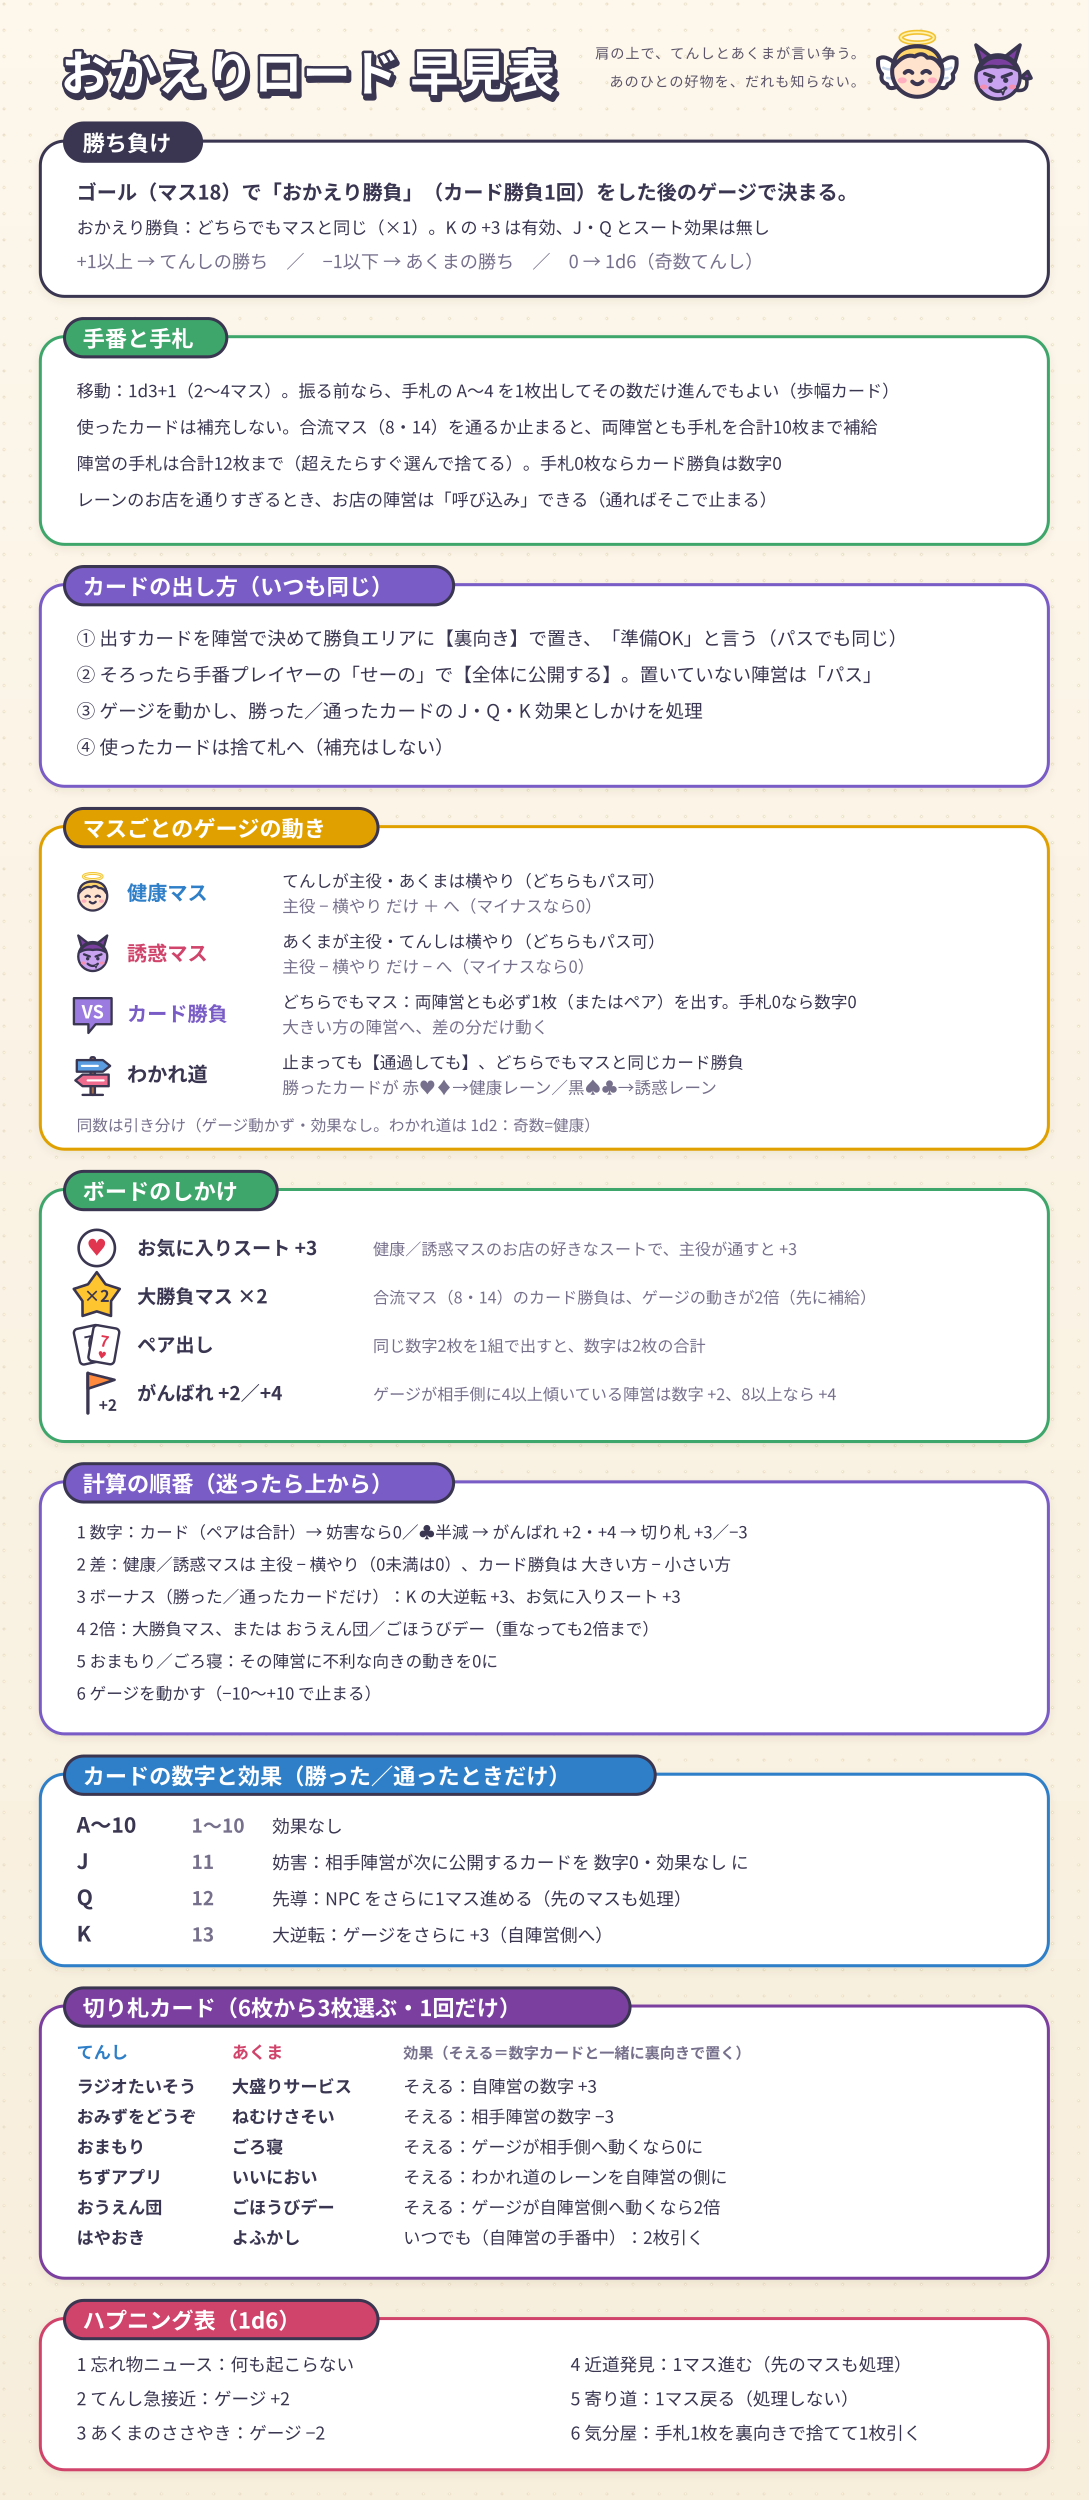
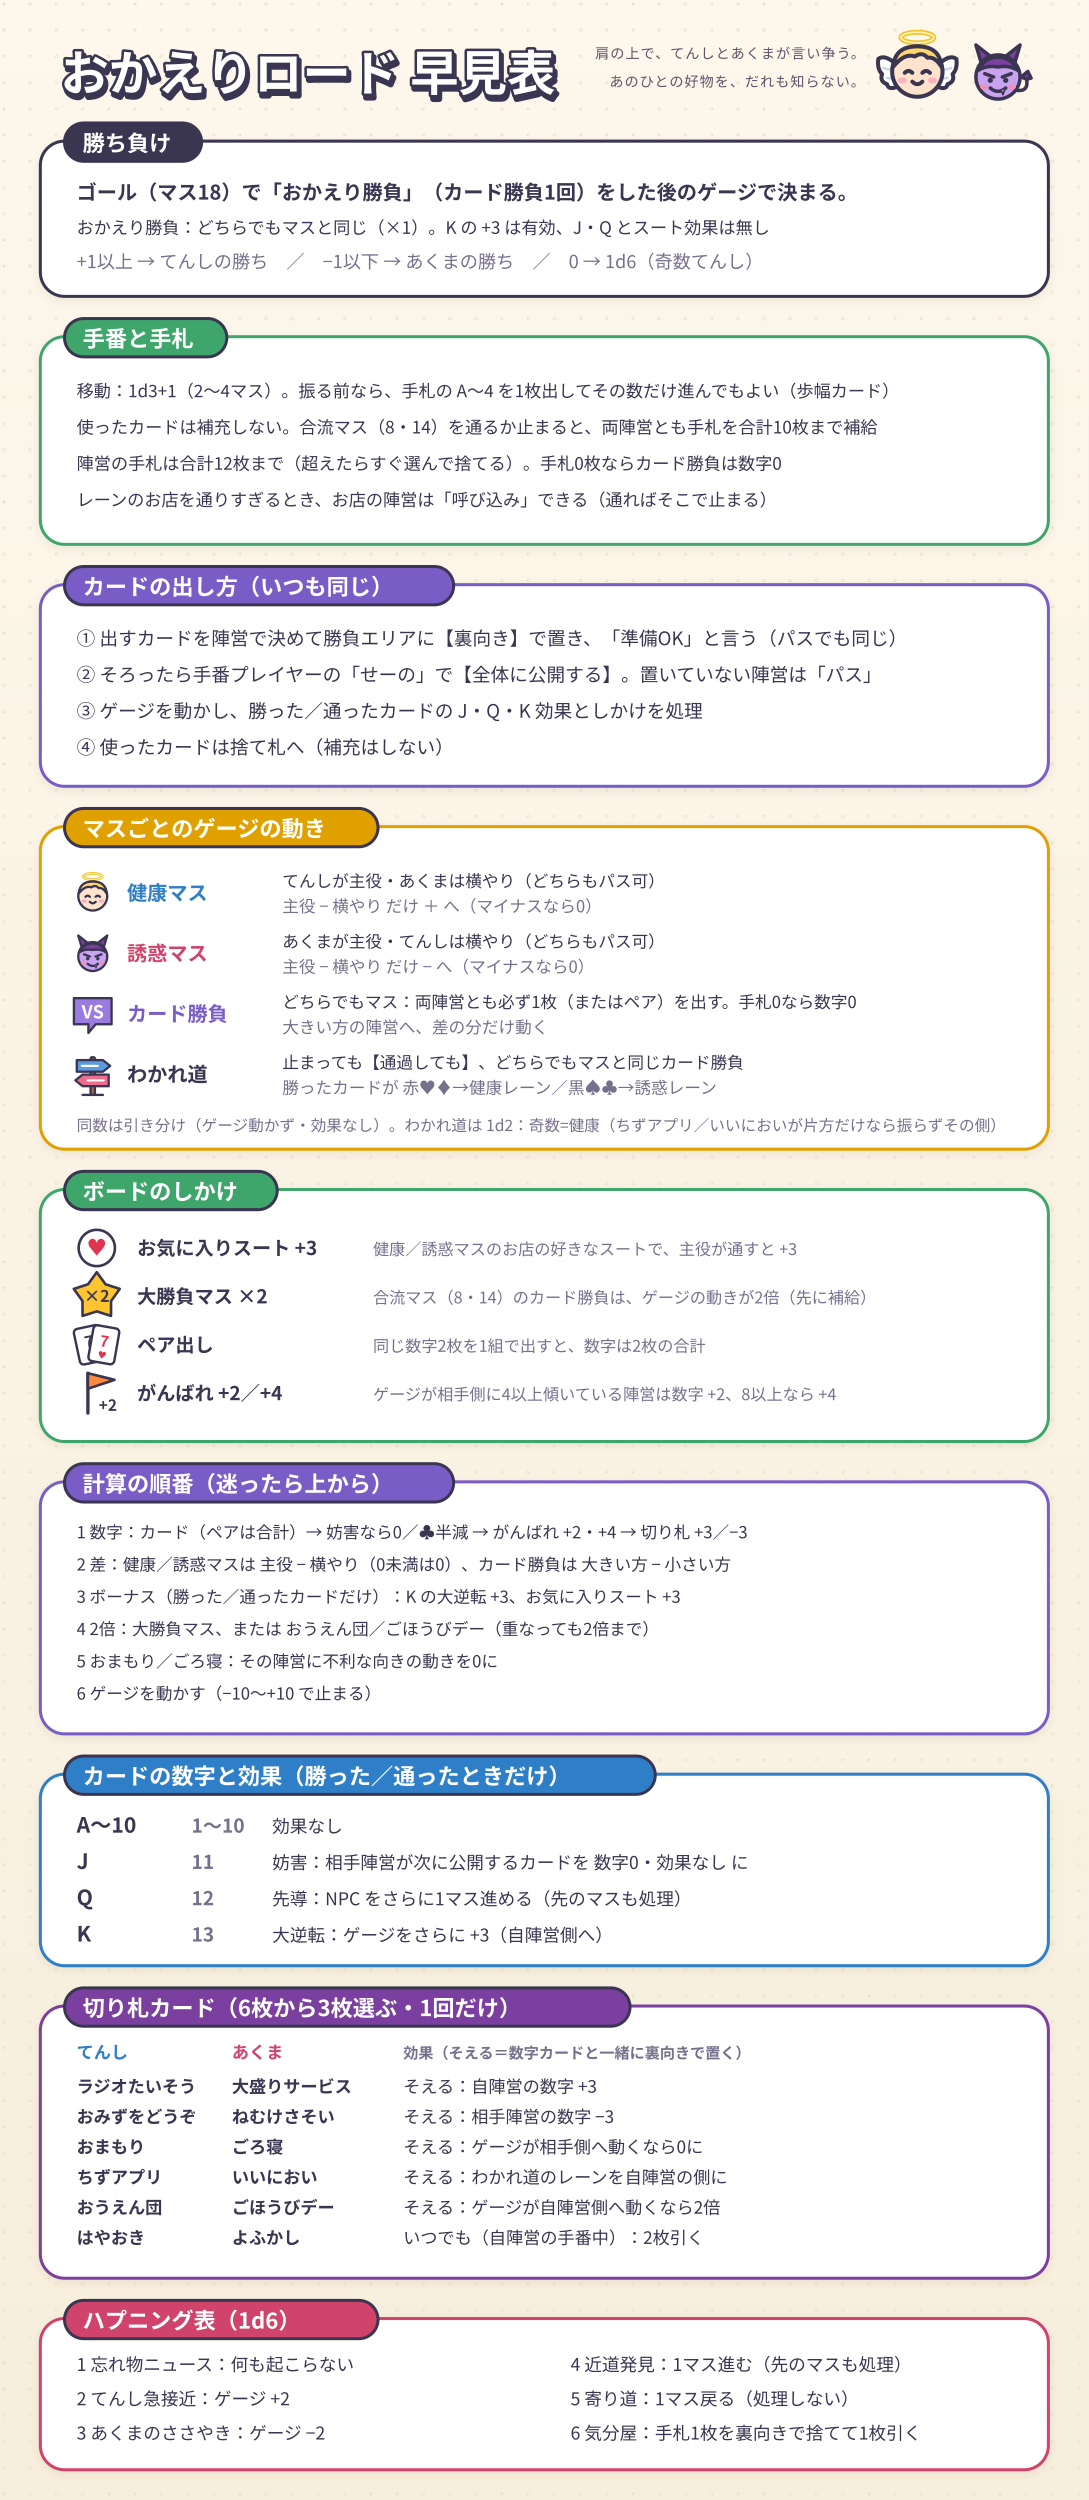
<svg xmlns="http://www.w3.org/2000/svg" width="1080" height="2480" viewBox="0 0 1080 2480" font-family="'Noto Sans CJK JP','Hiragino Sans','Yu Gothic','Meiryo',sans-serif">
  <defs>
    <filter id="shadow" x="-20%" y="-20%" width="140%" height="150%">
      <feDropShadow dx="0" dy="5" stdDeviation="3" flood-color="#5A4A2A" flood-opacity="0.22" />
    </filter>
    <filter id="soft" x="-20%" y="-20%" width="140%" height="140%">
      <feDropShadow dx="0" dy="3" stdDeviation="5" flood-color="#5A4A2A" flood-opacity="0.12" />
    </filter>
    <pattern id="dots" width="26" height="26" patternUnits="userSpaceOnUse">
      <circle cx="4" cy="4" r="1.5" fill="#EADFC8" />
    </pattern>
    <pattern id="stripeA" width="12" height="12" patternUnits="userSpaceOnUse" patternTransform="rotate(45)">
      <rect width="6" height="12" fill="#FFFFFF" opacity="0.35" />
    </pattern>
    <pattern id="cardback" width="14" height="14" patternUnits="userSpaceOnUse" patternTransform="rotate(45)">
      <rect width="14" height="14" fill="#EFE7F8" />
      <rect width="7" height="7" fill="#E3D8F2" />
    </pattern>
    <linearGradient id="sky" x1="0" y1="0" x2="0" y2="1">
      <stop offset="0" stop-color="#FDF7EC" />
      <stop offset="1" stop-color="#F7EEDC" />
    </linearGradient>
  </defs>
  <rect width="1080" height="2480" fill="url(#sky)" />
  <rect width="1080" height="2480" fill="url(#dots)" />
  <text x="62" y="94" font-size="48" font-weight="900" text-anchor="start" fill="#3A3550" stroke="#3A3550" stroke-width="6" stroke-linejoin="round" paint-order="stroke">おかえりロード 早見表</text>
  <text x="60" y="90" font-size="48" font-weight="900" text-anchor="start" fill="#FFFFFF" stroke="#3A3550" stroke-width="5" stroke-linejoin="round" paint-order="stroke">おかえりロード 早見表</text>
  <g transform="translate(870.0,26.0) scale(1.25)">
    <path d="M15 30 Q6 22 1 26 Q0 34 4 38 Q2 44 8 46 Q9 51 16 48 Z" fill="#FFFFFF" stroke="#3A3550" stroke-width="3.2" stroke-linejoin="round" stroke-linecap="round" />
    <path d="M5 33 Q9 35 13 34 M8 41 Q12 42 15 40" fill="none" stroke="#C9D6EA" stroke-width="2" stroke-linecap="round" />
    <path d="M49 30 Q58 22 63 26 Q64 34 60 38 Q62 44 56 46 Q55 51 48 48 Z" fill="#FFFFFF" stroke="#3A3550" stroke-width="3.2" stroke-linejoin="round" stroke-linecap="round" />
    <path d="M59 33 Q55 35 51 34 M56 41 Q52 42 49 40" fill="none" stroke="#C9D6EA" stroke-width="2" stroke-linecap="round" />
    <ellipse cx="32" cy="9" rx="13" ry="4.2" fill="none" stroke="#F2C230" stroke-width="4" />
    <ellipse cx="32" cy="9" rx="13" ry="4.2" fill="none" stroke="#FFF2B0" stroke-width="1.4" />
    <circle cx="32" cy="36" r="20" fill="#FFE3CC" stroke="#3A3550" stroke-width="3.2" stroke-linejoin="round" stroke-linecap="round" />
    <path d="M13 32 Q14 16 32 16 Q50 16 51 32 Q46 24 40 25 Q36 20 30 24 Q22 21 13 32 Z" fill="#FFD66B" stroke="#3A3550" stroke-width="3.2" stroke-linejoin="round" stroke-linecap="round" />
    <path d="M22 37 Q25 34 28 37 M36 37 Q39 34 42 37" fill="none" stroke="#3A3550" stroke-width="3.2" stroke-linejoin="round" stroke-linecap="round" />
    <ellipse cx="20" cy="43" rx="3.6" ry="2.4" fill="#FFAFC0" />
    <ellipse cx="44" cy="43" rx="3.6" ry="2.4" fill="#FFAFC0" />
    <path d="M28 44 Q32 48 36 44" fill="none" stroke="#3A3550" stroke-width="3.2" stroke-linejoin="round" stroke-linecap="round" />
  </g>
  <g transform="translate(955.0,37.0) scale(1.0938)">
    <path d="M48 48 Q60 50 58 38" fill="none" stroke="#3A3550" stroke-width="3.2" stroke-linejoin="round" stroke-linecap="round" />
    <path d="M58 38 L53 36 L59 31 L62 37 Z" fill="#7B3FA0" stroke="#3A3550" stroke-width="3.2" stroke-linejoin="round" stroke-linecap="round" />
    <path d="M17 24 L12 7 L26 18 Z" fill="#7B3FA0" stroke="#3A3550" stroke-width="3.2" stroke-linejoin="round" stroke-linecap="round" />
    <path d="M47 24 L52 7 L38 18 Z" fill="#7B3FA0" stroke="#3A3550" stroke-width="3.2" stroke-linejoin="round" stroke-linecap="round" />
    <circle cx="32" cy="36" r="20" fill="#C9A3F0" stroke="#3A3550" stroke-width="3.2" stroke-linejoin="round" stroke-linecap="round" />
    <path d="M14 30 Q20 18 32 18 Q44 18 50 30 Q42 25 32 27 Q22 25 14 30 Z" fill="#7B3FA0" stroke="#3A3550" stroke-width="3.2" stroke-linejoin="round" stroke-linecap="round" />
    <path d="M20 33 L28 36 M44 33 L36 36" stroke="#3A3550" stroke-width="3.2" stroke-linejoin="round" stroke-linecap="round" fill="none" />
    <circle cx="25" cy="39" r="2.4" fill="#3A3550" />
    <circle cx="39" cy="39" r="2.4" fill="#3A3550" />
    <ellipse cx="19" cy="45" rx="3.4" ry="2.2" fill="#F48FB1" />
    <ellipse cx="45" cy="45" rx="3.4" ry="2.2" fill="#F48FB1" />
    <path d="M25 46 Q32 52 39 46" fill="none" stroke="#3A3550" stroke-width="3.2" stroke-linejoin="round" stroke-linecap="round" />
    <path d="M35 48 L36.5 52 L38 47.5" fill="#FFFFFF" stroke="#3A3550" stroke-width="1.6" stroke-linejoin="round" />
  </g>
  <text x="858.0" y="58.0" font-size="14" font-weight="500" fill="#5B5468" text-anchor="end" letter-spacing="1">肩の上で、てんしとあくまが言い争う。</text>
  <text x="858.0" y="86.0" font-size="14" font-weight="500" fill="#5B5468" text-anchor="end" letter-spacing="1">あのひとの好物を、だれも知らない。</text>
  <g filter="url(#soft)">
    <rect x="40" y="140" width="1000" height="154" rx="24" fill="#FFFFFF" />
  </g>
  <rect x="40" y="140" width="1000" height="154" rx="24" fill="none" stroke="#3A3550" stroke-width="3" />
  <rect x="64" y="122" width="136" height="38" rx="19" fill="#3A3550" stroke="#3A3550" stroke-width="3" />
  <text x="82.0" y="150.0" font-size="22" font-weight="900" fill="#FFFFFF" text-anchor="start">勝ち負け</text>
  <text x="76.0" y="198.0" font-size="20" font-weight="bold" fill="#3A3550" text-anchor="start">ゴール（マス18）で「おかえり勝負」（カード勝負1回）をした後のゲージで決まる。</text>
  <text x="76.0" y="232.0" font-size="17" font-weight="normal" fill="#3A3550" text-anchor="start">おかえり勝負：どちらでもマスと同じ（×1）。K の +3 は有効、J・Q とスート効果は無し</text>
  <text x="76.0" y="266.0" font-size="18" font-weight="normal" fill="#77708C" text-anchor="start">+1以上 → てんしの勝ち　／　−1以下 → あくまの勝ち　／　0 → 1d6（奇数てんし）</text>
  <g filter="url(#soft)">
    <rect x="40" y="334" width="1000" height="206" rx="24" fill="#FFFFFF" />
  </g>
  <rect x="40" y="334" width="1000" height="206" rx="24" fill="none" stroke="#3FA66B" stroke-width="3" />
  <rect x="64" y="316" width="161" height="38" rx="19" fill="#3FA66B" stroke="#3A3550" stroke-width="3" />
  <text x="82.0" y="344.0" font-size="22" font-weight="900" fill="#FFFFFF" text-anchor="start">手番と手札</text>
  <text x="76.0" y="394.0" font-size="17" font-weight="normal" fill="#3A3550" text-anchor="start">移動：1d3+1（2〜4マス）。振る前なら、手札の A〜4 を1枚出してその数だけ進んでもよい（歩幅カード）</text>
  <text x="76.0" y="430.0" font-size="17" font-weight="normal" fill="#3A3550" text-anchor="start">使ったカードは補充しない。合流マス（8・14）を通るか止まると、両陣営とも手札を合計10枚まで補給</text>
  <text x="76.0" y="466.0" font-size="17" font-weight="normal" fill="#3A3550" text-anchor="start">陣営の手札は合計12枚まで（超えたらすぐ選んで捨てる）。手札0枚ならカード勝負は数字0</text>
  <text x="76.0" y="502.0" font-size="17" font-weight="normal" fill="#3A3550" text-anchor="start">レーンのお店を通りすぎるとき、お店の陣営は「呼び込み」できる（通ればそこで止まる）</text>
  <g filter="url(#soft)">
    <rect x="40" y="580" width="1000" height="200" rx="24" fill="#FFFFFF" />
  </g>
  <rect x="40" y="580" width="1000" height="200" rx="24" fill="none" stroke="#7A5CC6" stroke-width="3" />
  <rect x="64" y="562" width="386" height="38" rx="19" fill="#7A5CC6" stroke="#3A3550" stroke-width="3" />
  <text x="82.0" y="590.0" font-size="22" font-weight="900" fill="#FFFFFF" text-anchor="start">カードの出し方（いつも同じ）</text>
  <text x="76.0" y="640.0" font-size="18.5" font-weight="normal" fill="#3A3550" text-anchor="start">① 出すカードを陣営で決めて勝負エリアに【裏向き】で置き、「準備OK」と言う（パスでも同じ）</text>
  <text x="76.0" y="676.0" font-size="18.5" font-weight="normal" fill="#3A3550" text-anchor="start">② そろったら手番プレイヤーの「せーの」で【全体に公開する】。置いていない陣営は「パス」</text>
  <text x="76.0" y="712.0" font-size="18.5" font-weight="normal" fill="#3A3550" text-anchor="start">③ ゲージを動かし、勝った／通ったカードの J・Q・K 効果としかけを処理</text>
  <text x="76.0" y="748.0" font-size="18.5" font-weight="normal" fill="#3A3550" text-anchor="start">④ 使ったカードは捨て札へ（補充はしない）</text>
  <g filter="url(#soft)">
    <rect x="40" y="820" width="1000" height="320" rx="24" fill="#FFFFFF" />
  </g>
  <rect x="40" y="820" width="1000" height="320" rx="24" fill="none" stroke="#E0A100" stroke-width="3" />
  <rect x="64" y="802" width="311" height="38" rx="19" fill="#E0A100" stroke="#3A3550" stroke-width="3" />
  <text x="82.0" y="830.0" font-size="22" font-weight="900" fill="#FFFFFF" text-anchor="start">マスごとのゲージの動き</text>
  <g transform="translate(69.0,863.0) scale(0.7188)">
    <ellipse cx="32" cy="9" rx="13" ry="4.2" fill="none" stroke="#F2C230" stroke-width="4" />
    <ellipse cx="32" cy="9" rx="13" ry="4.2" fill="none" stroke="#FFF2B0" stroke-width="1.4" />
    <circle cx="32" cy="36" r="20" fill="#FFE3CC" stroke="#3A3550" stroke-width="3.2" stroke-linejoin="round" stroke-linecap="round" />
    <path d="M13 32 Q14 16 32 16 Q50 16 51 32 Q46 24 40 25 Q36 20 30 24 Q22 21 13 32 Z" fill="#FFD66B" stroke="#3A3550" stroke-width="3.2" stroke-linejoin="round" stroke-linecap="round" />
    <path d="M22 37 Q25 34 28 37 M36 37 Q39 34 42 37" fill="none" stroke="#3A3550" stroke-width="3.2" stroke-linejoin="round" stroke-linecap="round" />
    <ellipse cx="20" cy="43" rx="3.6" ry="2.4" fill="#FFAFC0" />
    <ellipse cx="44" cy="43" rx="3.6" ry="2.4" fill="#FFAFC0" />
    <path d="M28 44 Q32 48 36 44" fill="none" stroke="#3A3550" stroke-width="3.2" stroke-linejoin="round" stroke-linecap="round" />
  </g>
  <text x="126.0" y="893.0" font-size="20" font-weight="900" fill="#2F7FC8" text-anchor="start">健康マス</text>
  <text x="280.0" y="880.0" font-size="16.5" font-weight="normal" fill="#3A3550" text-anchor="start">てんしが主役・あくまは横やり（どちらもパス可）</text>
  <text x="280.0" y="905.0" font-size="16.5" font-weight="normal" fill="#77708C" text-anchor="start">主役 − 横やり だけ ＋ へ（マイナスなら0）</text>
  <g transform="translate(69.0,923.0) scale(0.7188)">
    <path d="M17 24 L12 7 L26 18 Z" fill="#7B3FA0" stroke="#3A3550" stroke-width="3.2" stroke-linejoin="round" stroke-linecap="round" />
    <path d="M47 24 L52 7 L38 18 Z" fill="#7B3FA0" stroke="#3A3550" stroke-width="3.2" stroke-linejoin="round" stroke-linecap="round" />
    <circle cx="32" cy="36" r="20" fill="#C9A3F0" stroke="#3A3550" stroke-width="3.2" stroke-linejoin="round" stroke-linecap="round" />
    <path d="M14 30 Q20 18 32 18 Q44 18 50 30 Q42 25 32 27 Q22 25 14 30 Z" fill="#7B3FA0" stroke="#3A3550" stroke-width="3.2" stroke-linejoin="round" stroke-linecap="round" />
    <path d="M20 33 L28 36 M44 33 L36 36" stroke="#3A3550" stroke-width="3.2" stroke-linejoin="round" stroke-linecap="round" fill="none" />
    <circle cx="25" cy="39" r="2.4" fill="#3A3550" />
    <circle cx="39" cy="39" r="2.4" fill="#3A3550" />
    <ellipse cx="19" cy="45" rx="3.4" ry="2.2" fill="#F48FB1" />
    <ellipse cx="45" cy="45" rx="3.4" ry="2.2" fill="#F48FB1" />
    <path d="M25 46 Q32 52 39 46" fill="none" stroke="#3A3550" stroke-width="3.2" stroke-linejoin="round" stroke-linecap="round" />
    <path d="M35 48 L36.5 52 L38 47.5" fill="#FFFFFF" stroke="#3A3550" stroke-width="1.6" stroke-linejoin="round" />
  </g>
  <text x="126.0" y="953.0" font-size="20" font-weight="900" fill="#D0436A" text-anchor="start">誘惑マス</text>
  <text x="280.0" y="940.0" font-size="16.5" font-weight="normal" fill="#3A3550" text-anchor="start">あくまが主役・てんしは横やり（どちらもパス可）</text>
  <text x="280.0" y="965.0" font-size="16.5" font-weight="normal" fill="#77708C" text-anchor="start">主役 − 横やり だけ − へ（マイナスなら0）</text>
  <g transform="translate(69.0,983.0) scale(0.7188)">
    <path d="M6 10 L58 10 L58 46 L36 46 L26 58 L26 46 L6 46 Z" fill="#9B7BE0" stroke="#3A3550" stroke-width="3.2" stroke-linejoin="round" stroke-linecap="round" />
    <text x="32" y="38" text-anchor="middle" font-size="25" font-weight="900" fill="#FFFFFF" font-family="'Noto Sans CJK JP',sans-serif">VS</text>
  </g>
  <text x="126.0" y="1013.0" font-size="20" font-weight="900" fill="#7A5CC6" text-anchor="start">カード勝負</text>
  <text x="280.0" y="1000.0" font-size="16.5" font-weight="normal" fill="#3A3550" text-anchor="start">どちらでもマス：両陣営とも必ず1枚（またはペア）を出す。手札0なら数字0</text>
  <text x="280.0" y="1025.0" font-size="16.5" font-weight="normal" fill="#77708C" text-anchor="start">大きい方の陣営へ、差の分だけ動く</text>
  <g transform="translate(69.0,1043.0) scale(0.7188)">
    <rect x="29" y="8" width="6" height="52" rx="2" fill="#A86E4A" stroke="#3A3550" stroke-width="3.2" stroke-linejoin="round" stroke-linecap="round" />
    <path d="M10 12 L46 12 L56 20 L46 28 L10 28 Z" fill="#5B9BE0" stroke="#3A3550" stroke-width="3.2" stroke-linejoin="round" stroke-linecap="round" />
    <path d="M54 32 L18 32 L8 40 L18 48 L54 48 Z" fill="#EE6D8E" stroke="#3A3550" stroke-width="3.2" stroke-linejoin="round" stroke-linecap="round" />
    <path d="M17 20 L39 20" stroke="#FFFFFF" stroke-width="3" stroke-linecap="round" />
    <path d="M25 40 L47 40" stroke="#FFFFFF" stroke-width="3" stroke-linecap="round" />
    <path d="M18 60 L46 60" stroke="#3A3550" stroke-width="3.2" stroke-linejoin="round" stroke-linecap="round" />
  </g>
  <text x="126.0" y="1073.0" font-size="20" font-weight="900" fill="#3A3550" text-anchor="start">わかれ道</text>
  <text x="280.0" y="1060.0" font-size="16.5" font-weight="normal" fill="#3A3550" text-anchor="start">止まっても【通過しても】、どちらでもマスと同じカード勝負</text>
  <text x="280.0" y="1085.0" font-size="16.5" font-weight="normal" fill="#77708C" text-anchor="start">勝ったカードが 赤♥♦→健康レーン／黒♠♣→誘惑レーン</text>
-   <text x="76.0" y="1122.0" font-size="15.5" font-weight="normal" fill="#77708C" text-anchor="start">同数は引き分け（ゲージ動かず・効果なし。わかれ道は 1d2：奇数=健康）</text>
+   <text x="76.0" y="1122.0" font-size="15.5" font-weight="normal" fill="#77708C" text-anchor="start">同数は引き分け（ゲージ動かず・効果なし）。わかれ道は 1d2：奇数=健康（ちずアプリ／いいにおいが片方だけなら振らずその側）</text>
  <g filter="url(#soft)">
    <rect x="40" y="1180" width="1000" height="250" rx="24" fill="#FFFFFF" />
  </g>
  <rect x="40" y="1180" width="1000" height="250" rx="24" fill="none" stroke="#3FA66B" stroke-width="3" />
  <rect x="64" y="1162" width="211" height="38" rx="19" fill="#3FA66B" stroke="#3A3550" stroke-width="3" />
  <text x="82.0" y="1190.0" font-size="22" font-weight="900" fill="#FFFFFF" text-anchor="start">ボードのしかけ</text>
  <circle cx="96" cy="1238" r="18" fill="#FFFFFF" stroke="#3A3550" stroke-width="2.6" />
  <text x="96" y="1245.6" text-anchor="middle" font-size="23" font-weight="bold" fill="#E0344F" font-family="'DejaVu Sans',sans-serif">♥</text>
  <text x="136.0" y="1245.0" font-size="19" font-weight="900" fill="#3A3550" text-anchor="start">お気に入りスート +3</text>
  <text x="370.0" y="1245.0" font-size="16" font-weight="normal" fill="#77708C" text-anchor="start">健康／誘惑マスのお店の好きなスートで、主役が通すと +3</text>
  <polygon points="96.0,1262.0 104.7,1274.0 118.8,1278.6 110.2,1290.6 110.1,1305.4 96.0,1300.9 81.9,1305.4 81.8,1290.6 73.2,1278.6 87.3,1274.0" fill="#FFC531" stroke="#3A3550" stroke-width="2.6" stroke-linejoin="round" />
  <text x="96" y="1291.5" text-anchor="middle" font-size="16" font-weight="900" fill="#3A3550">×2</text>
  <text x="136.0" y="1293.0" font-size="19" font-weight="900" fill="#3A3550" text-anchor="start">大勝負マス ×2</text>
  <text x="370.0" y="1293.0" font-size="16" font-weight="normal" fill="#77708C" text-anchor="start">合流マス（8・14）のカード勝負は、ゲージの動きが2倍（先に補給）</text>
  <g transform="translate(89.0,1334.0) rotate(-12) scale(1.0)">
    <rect x="-13" y="-18" width="26" height="36" rx="4" fill="#FFFFFF" stroke="#3A3550" stroke-width="2.4" />
    <text x="0" y="2" text-anchor="middle" font-size="15" font-weight="900" fill="#3A3550">7</text>
    <text x="0" y="14" text-anchor="middle" font-size="10" fill="#3A3550" font-family="'DejaVu Sans'">♠</text>
  </g>
  <g transform="translate(103.0,1334.0) rotate(10) scale(1.0)">
    <rect x="-13" y="-18" width="26" height="36" rx="4" fill="#FFFFFF" stroke="#3A3550" stroke-width="2.4" />
    <text x="0" y="2" text-anchor="middle" font-size="15" font-weight="900" fill="#E0344F">7</text>
    <text x="0" y="14" text-anchor="middle" font-size="10" fill="#E0344F" font-family="'DejaVu Sans'">♥</text>
  </g>
  <text x="136.0" y="1341.0" font-size="19" font-weight="900" fill="#3A3550" text-anchor="start">ペア出し</text>
  <text x="370.0" y="1341.0" font-size="16" font-weight="normal" fill="#77708C" text-anchor="start">同じ数字2枚を1組で出すと、数字は2枚の合計</text>
  <g transform="translate(96,1382) scale(1.1)">
    <path d="M-8,18 L-8,-18" stroke="#3A3550" stroke-width="3" stroke-linecap="round" />
    <path d="M-8,-18 L16,-12 L-8,-4 Z" fill="#FF8A3D" stroke="#3A3550" stroke-width="2.4" stroke-linejoin="round" />
    <text x="10" y="16" text-anchor="middle" font-size="14" font-weight="900" fill="#3A3550">+2</text>
  </g>
  <text x="136.0" y="1389.0" font-size="19" font-weight="900" fill="#3A3550" text-anchor="start">がんばれ +2／+4</text>
  <text x="370.0" y="1389.0" font-size="16" font-weight="normal" fill="#77708C" text-anchor="start">ゲージが相手側に4以上傾いている陣営は数字 +2、8以上なら +4</text>
  <g filter="url(#soft)">
    <rect x="40" y="1470" width="1000" height="250" rx="24" fill="#FFFFFF" />
  </g>
  <rect x="40" y="1470" width="1000" height="250" rx="24" fill="none" stroke="#7A5CC6" stroke-width="3" />
  <rect x="64" y="1452" width="386" height="38" rx="19" fill="#7A5CC6" stroke="#3A3550" stroke-width="3" />
  <text x="82.0" y="1480.0" font-size="22" font-weight="900" fill="#FFFFFF" text-anchor="start">計算の順番（迷ったら上から）</text>
  <text x="76.0" y="1526.0" font-size="16.5" font-weight="normal" fill="#3A3550" text-anchor="start">1 数字：カード（ペアは合計）→ 妨害なら0／♣半減 → がんばれ +2・+4 → 切り札 +3／−3</text>
  <text x="76.0" y="1558.0" font-size="16.5" font-weight="normal" fill="#3A3550" text-anchor="start">2 差：健康／誘惑マスは 主役 − 横やり（0未満は0）、カード勝負は 大きい方 − 小さい方</text>
  <text x="76.0" y="1590.0" font-size="16.5" font-weight="normal" fill="#3A3550" text-anchor="start">3 ボーナス（勝った／通ったカードだけ）：K の大逆転 +3、お気に入りスート +3</text>
  <text x="76.0" y="1622.0" font-size="16.5" font-weight="normal" fill="#3A3550" text-anchor="start">4 2倍：大勝負マス、または おうえん団／ごほうびデー（重なっても2倍まで）</text>
  <text x="76.0" y="1654.0" font-size="16.5" font-weight="normal" fill="#3A3550" text-anchor="start">5 おまもり／ごろ寝：その陣営に不利な向きの動きを0に</text>
  <text x="76.0" y="1686.0" font-size="16.5" font-weight="normal" fill="#3A3550" text-anchor="start">6 ゲージを動かす（−10〜+10 で止まる）</text>
  <g filter="url(#soft)">
    <rect x="40" y="1760" width="1000" height="190" rx="24" fill="#FFFFFF" />
  </g>
  <rect x="40" y="1760" width="1000" height="190" rx="24" fill="none" stroke="#2F7FC8" stroke-width="3" />
  <rect x="64" y="1742" width="586" height="38" rx="19" fill="#2F7FC8" stroke="#3A3550" stroke-width="3" />
  <text x="82.0" y="1770.0" font-size="22" font-weight="900" fill="#FFFFFF" text-anchor="start">カードの数字と効果（勝った／通ったときだけ）</text>
  <text x="76.0" y="1818.0" font-size="21" font-weight="900" fill="#3A3550" text-anchor="start">A〜10</text>
  <text x="190.0" y="1818.0" font-size="19" font-weight="bold" fill="#77708C" text-anchor="start">1〜10</text>
  <text x="270.0" y="1818.0" font-size="17.5" font-weight="normal" fill="#3A3550" text-anchor="start">効果なし</text>
  <text x="76.0" y="1854.0" font-size="21" font-weight="900" fill="#3A3550" text-anchor="start">J</text>
  <text x="190.0" y="1854.0" font-size="19" font-weight="bold" fill="#77708C" text-anchor="start">11</text>
  <text x="270.0" y="1854.0" font-size="17.5" font-weight="normal" fill="#3A3550" text-anchor="start">妨害：相手陣営が次に公開するカードを 数字0・効果なし に</text>
  <text x="76.0" y="1890.0" font-size="21" font-weight="900" fill="#3A3550" text-anchor="start">Q</text>
  <text x="190.0" y="1890.0" font-size="19" font-weight="bold" fill="#77708C" text-anchor="start">12</text>
  <text x="270.0" y="1890.0" font-size="17.5" font-weight="normal" fill="#3A3550" text-anchor="start">先導：NPC をさらに1マス進める（先のマスも処理）</text>
  <text x="76.0" y="1926.0" font-size="21" font-weight="900" fill="#3A3550" text-anchor="start">K</text>
  <text x="190.0" y="1926.0" font-size="19" font-weight="bold" fill="#77708C" text-anchor="start">13</text>
  <text x="270.0" y="1926.0" font-size="17.5" font-weight="normal" fill="#3A3550" text-anchor="start">大逆転：ゲージをさらに +3（自陣営側へ）</text>
  <g filter="url(#soft)">
    <rect x="40" y="1990" width="1000" height="270" rx="24" fill="#FFFFFF" />
  </g>
  <rect x="40" y="1990" width="1000" height="270" rx="24" fill="none" stroke="#7B3FA0" stroke-width="3" />
  <rect x="64" y="1972" width="561" height="38" rx="19" fill="#7B3FA0" stroke="#3A3550" stroke-width="3" />
  <text x="82.0" y="2000.0" font-size="22" font-weight="900" fill="#FFFFFF" text-anchor="start">切り札カード（6枚から3枚選ぶ・1回だけ）</text>
  <text x="76.0" y="2042.0" font-size="17" font-weight="900" fill="#2F7FC8" text-anchor="start">てんし</text>
  <text x="230.0" y="2042.0" font-size="17" font-weight="900" fill="#D0436A" text-anchor="start">あくま</text>
  <text x="400.0" y="2042.0" font-size="15" font-weight="bold" fill="#77708C" text-anchor="start">効果（そえる＝数字カードと一緒に裏向きで置く）</text>
  <text x="76.0" y="2076.0" font-size="17" font-weight="bold" fill="#3A3550" text-anchor="start">ラジオたいそう</text>
  <text x="230.0" y="2076.0" font-size="17" font-weight="bold" fill="#3A3550" text-anchor="start">大盛りサービス</text>
  <text x="400.0" y="2076.0" font-size="17" font-weight="normal" fill="#3A3550" text-anchor="start">そえる：自陣営の数字 +3</text>
  <text x="76.0" y="2106.0" font-size="17" font-weight="bold" fill="#3A3550" text-anchor="start">おみずをどうぞ</text>
  <text x="230.0" y="2106.0" font-size="17" font-weight="bold" fill="#3A3550" text-anchor="start">ねむけさそい</text>
  <text x="400.0" y="2106.0" font-size="17" font-weight="normal" fill="#3A3550" text-anchor="start">そえる：相手陣営の数字 −3</text>
  <text x="76.0" y="2136.0" font-size="17" font-weight="bold" fill="#3A3550" text-anchor="start">おまもり</text>
  <text x="230.0" y="2136.0" font-size="17" font-weight="bold" fill="#3A3550" text-anchor="start">ごろ寝</text>
  <text x="400.0" y="2136.0" font-size="17" font-weight="normal" fill="#3A3550" text-anchor="start">そえる：ゲージが相手側へ動くなら0に</text>
  <text x="76.0" y="2166.0" font-size="17" font-weight="bold" fill="#3A3550" text-anchor="start">ちずアプリ</text>
  <text x="230.0" y="2166.0" font-size="17" font-weight="bold" fill="#3A3550" text-anchor="start">いいにおい</text>
  <text x="400.0" y="2166.0" font-size="17" font-weight="normal" fill="#3A3550" text-anchor="start">そえる：わかれ道のレーンを自陣営の側に</text>
  <text x="76.0" y="2196.0" font-size="17" font-weight="bold" fill="#3A3550" text-anchor="start">おうえん団</text>
  <text x="230.0" y="2196.0" font-size="17" font-weight="bold" fill="#3A3550" text-anchor="start">ごほうびデー</text>
  <text x="400.0" y="2196.0" font-size="17" font-weight="normal" fill="#3A3550" text-anchor="start">そえる：ゲージが自陣営側へ動くなら2倍</text>
  <text x="76.0" y="2226.0" font-size="17" font-weight="bold" fill="#3A3550" text-anchor="start">はやおき</text>
  <text x="230.0" y="2226.0" font-size="17" font-weight="bold" fill="#3A3550" text-anchor="start">よふかし</text>
  <text x="400.0" y="2226.0" font-size="17" font-weight="normal" fill="#3A3550" text-anchor="start">いつでも（自陣営の手番中）：2枚引く</text>
  <g filter="url(#soft)">
    <rect x="40" y="2300" width="1000" height="150" rx="24" fill="#FFFFFF" />
  </g>
  <rect x="40" y="2300" width="1000" height="150" rx="24" fill="none" stroke="#D0436A" stroke-width="3" />
  <rect x="64" y="2282" width="311" height="38" rx="19" fill="#D0436A" stroke="#3A3550" stroke-width="3" />
  <text x="82.0" y="2310.0" font-size="22" font-weight="900" fill="#FFFFFF" text-anchor="start">ハプニング表（1d6）</text>
  <text x="76.0" y="2352.0" font-size="17.5" font-weight="normal" fill="#3A3550" text-anchor="start">1 忘れ物ニュース：何も起こらない</text>
  <text x="76.0" y="2386.0" font-size="17.5" font-weight="normal" fill="#3A3550" text-anchor="start">2 てんし急接近：ゲージ +2</text>
  <text x="76.0" y="2420.0" font-size="17.5" font-weight="normal" fill="#3A3550" text-anchor="start">3 あくまのささやき：ゲージ −2</text>
  <text x="566.0" y="2352.0" font-size="17.5" font-weight="normal" fill="#3A3550" text-anchor="start">4 近道発見：1マス進む（先のマスも処理）</text>
  <text x="566.0" y="2386.0" font-size="17.5" font-weight="normal" fill="#3A3550" text-anchor="start">5 寄り道：1マス戻る（処理しない）</text>
  <text x="566.0" y="2420.0" font-size="17.5" font-weight="normal" fill="#3A3550" text-anchor="start">6 気分屋：手札1枚を裏向きで捨てて1枚引く</text>
</svg>
